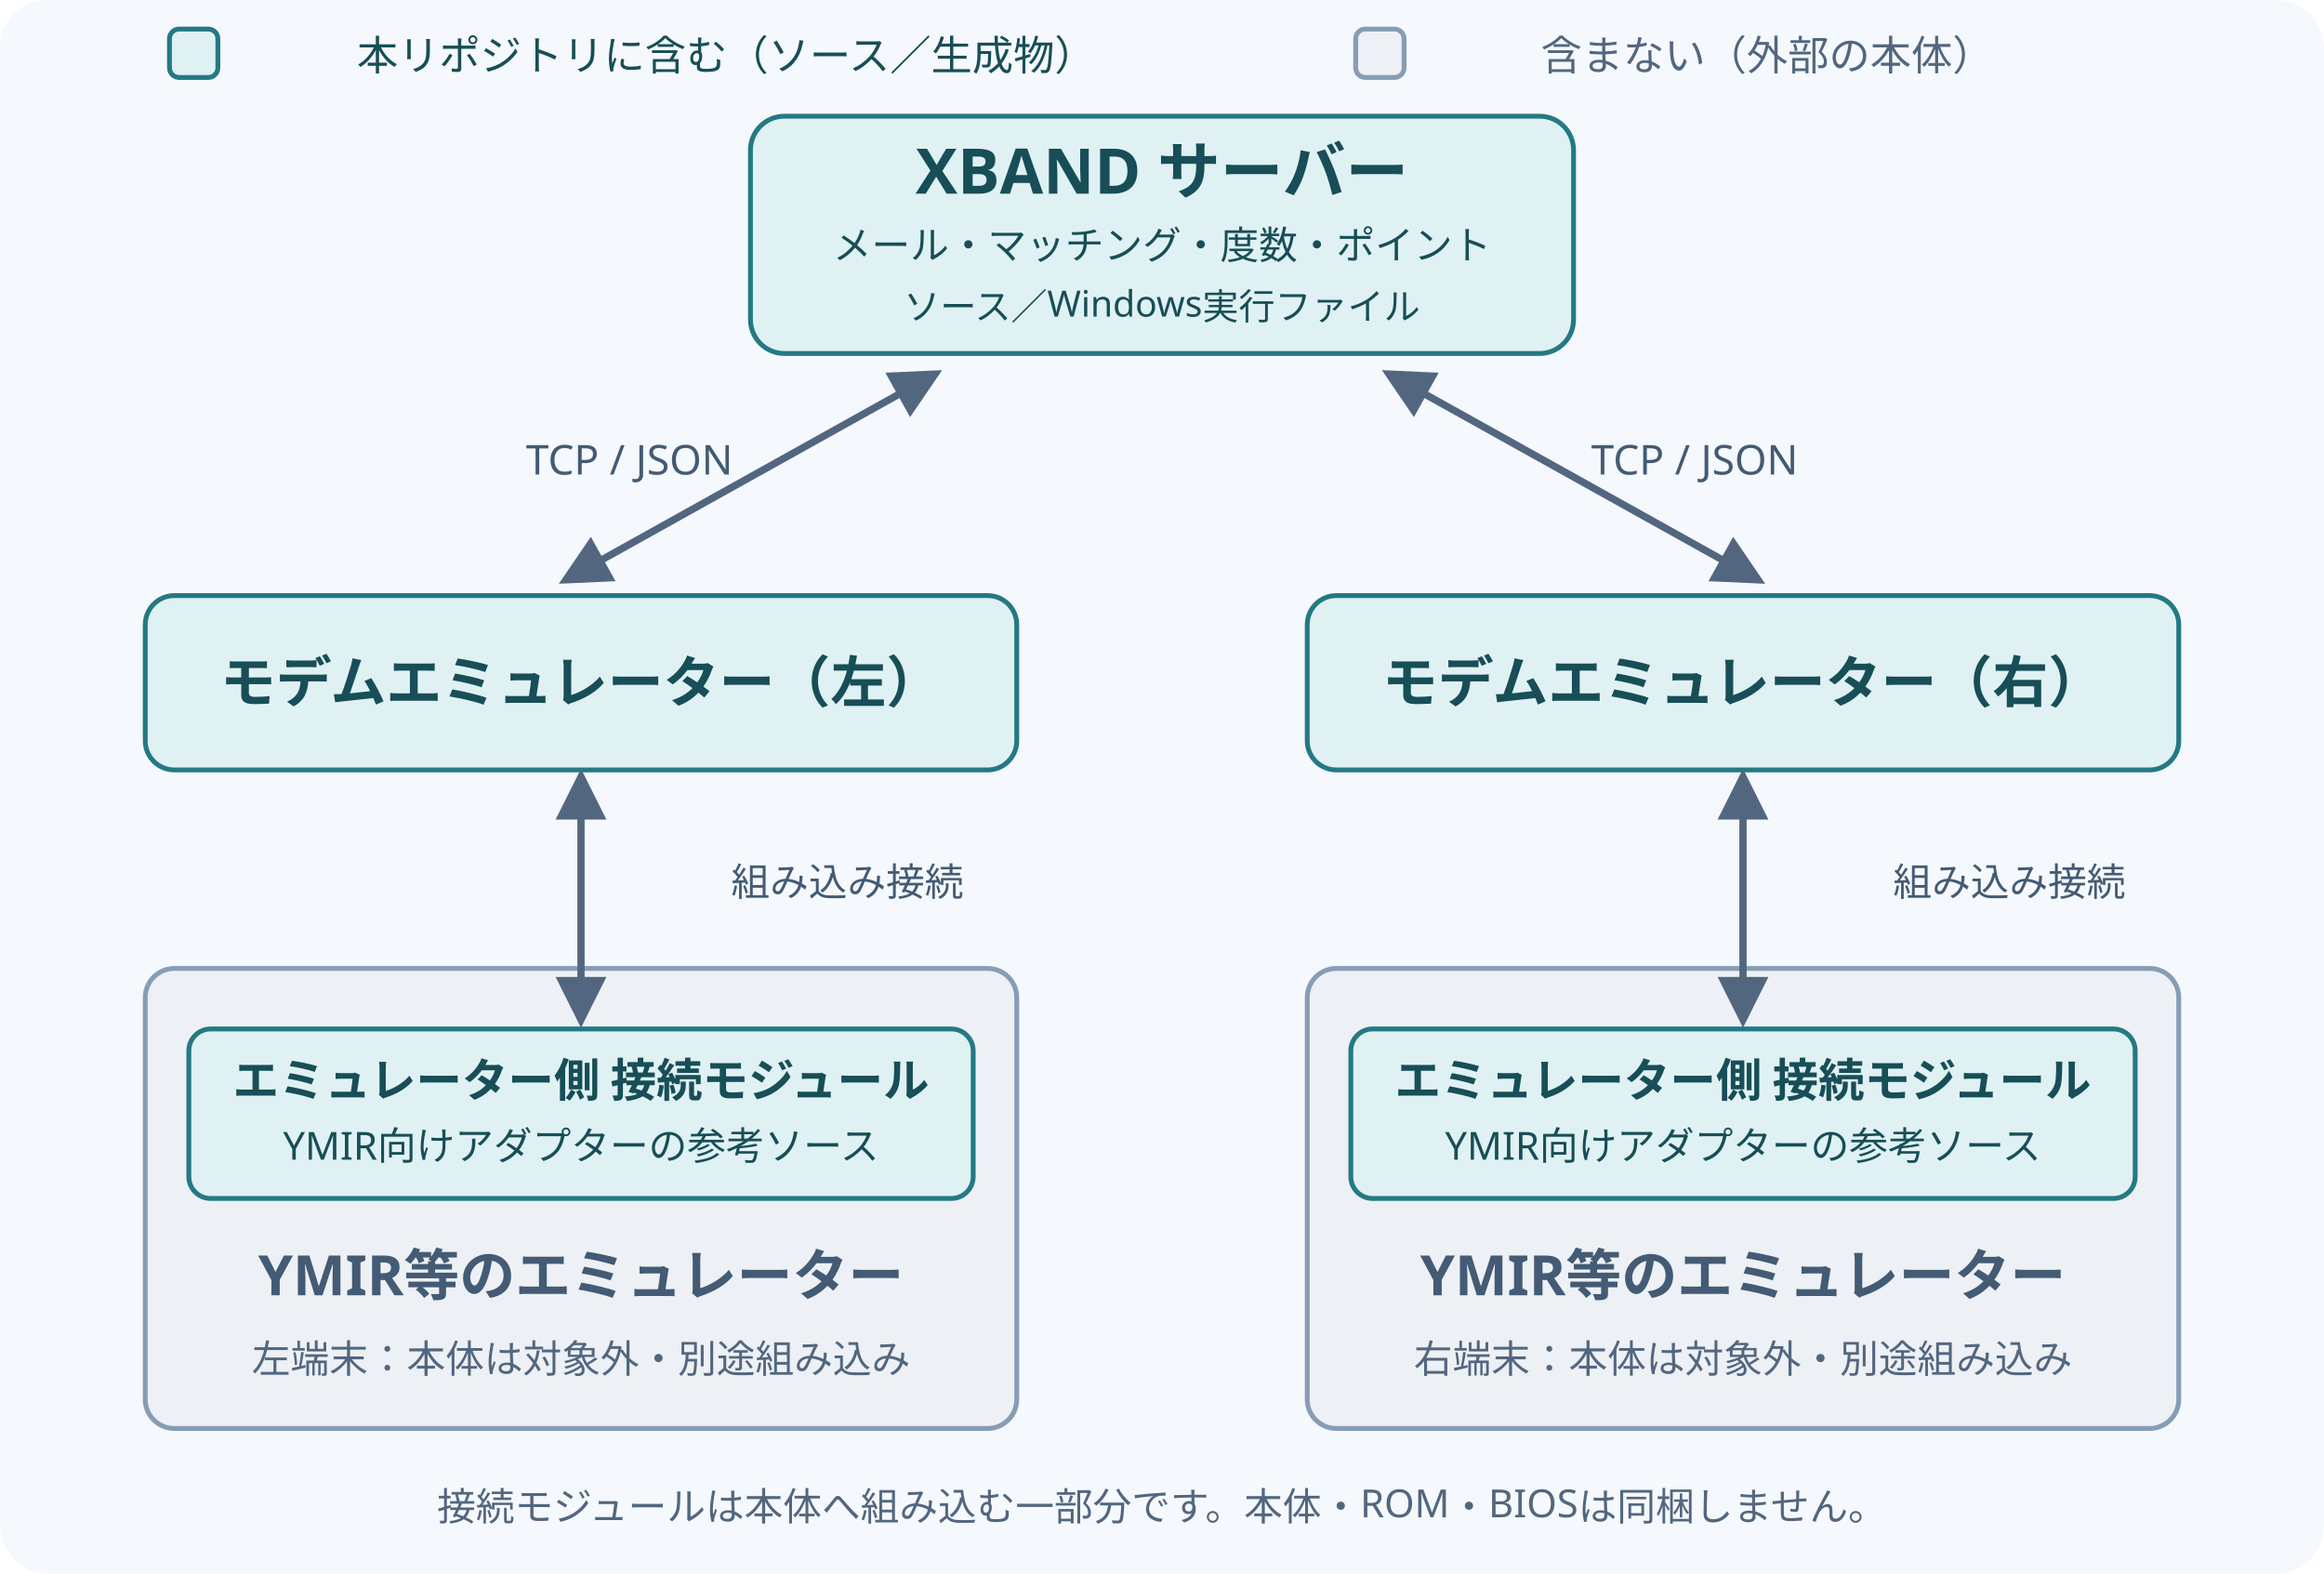
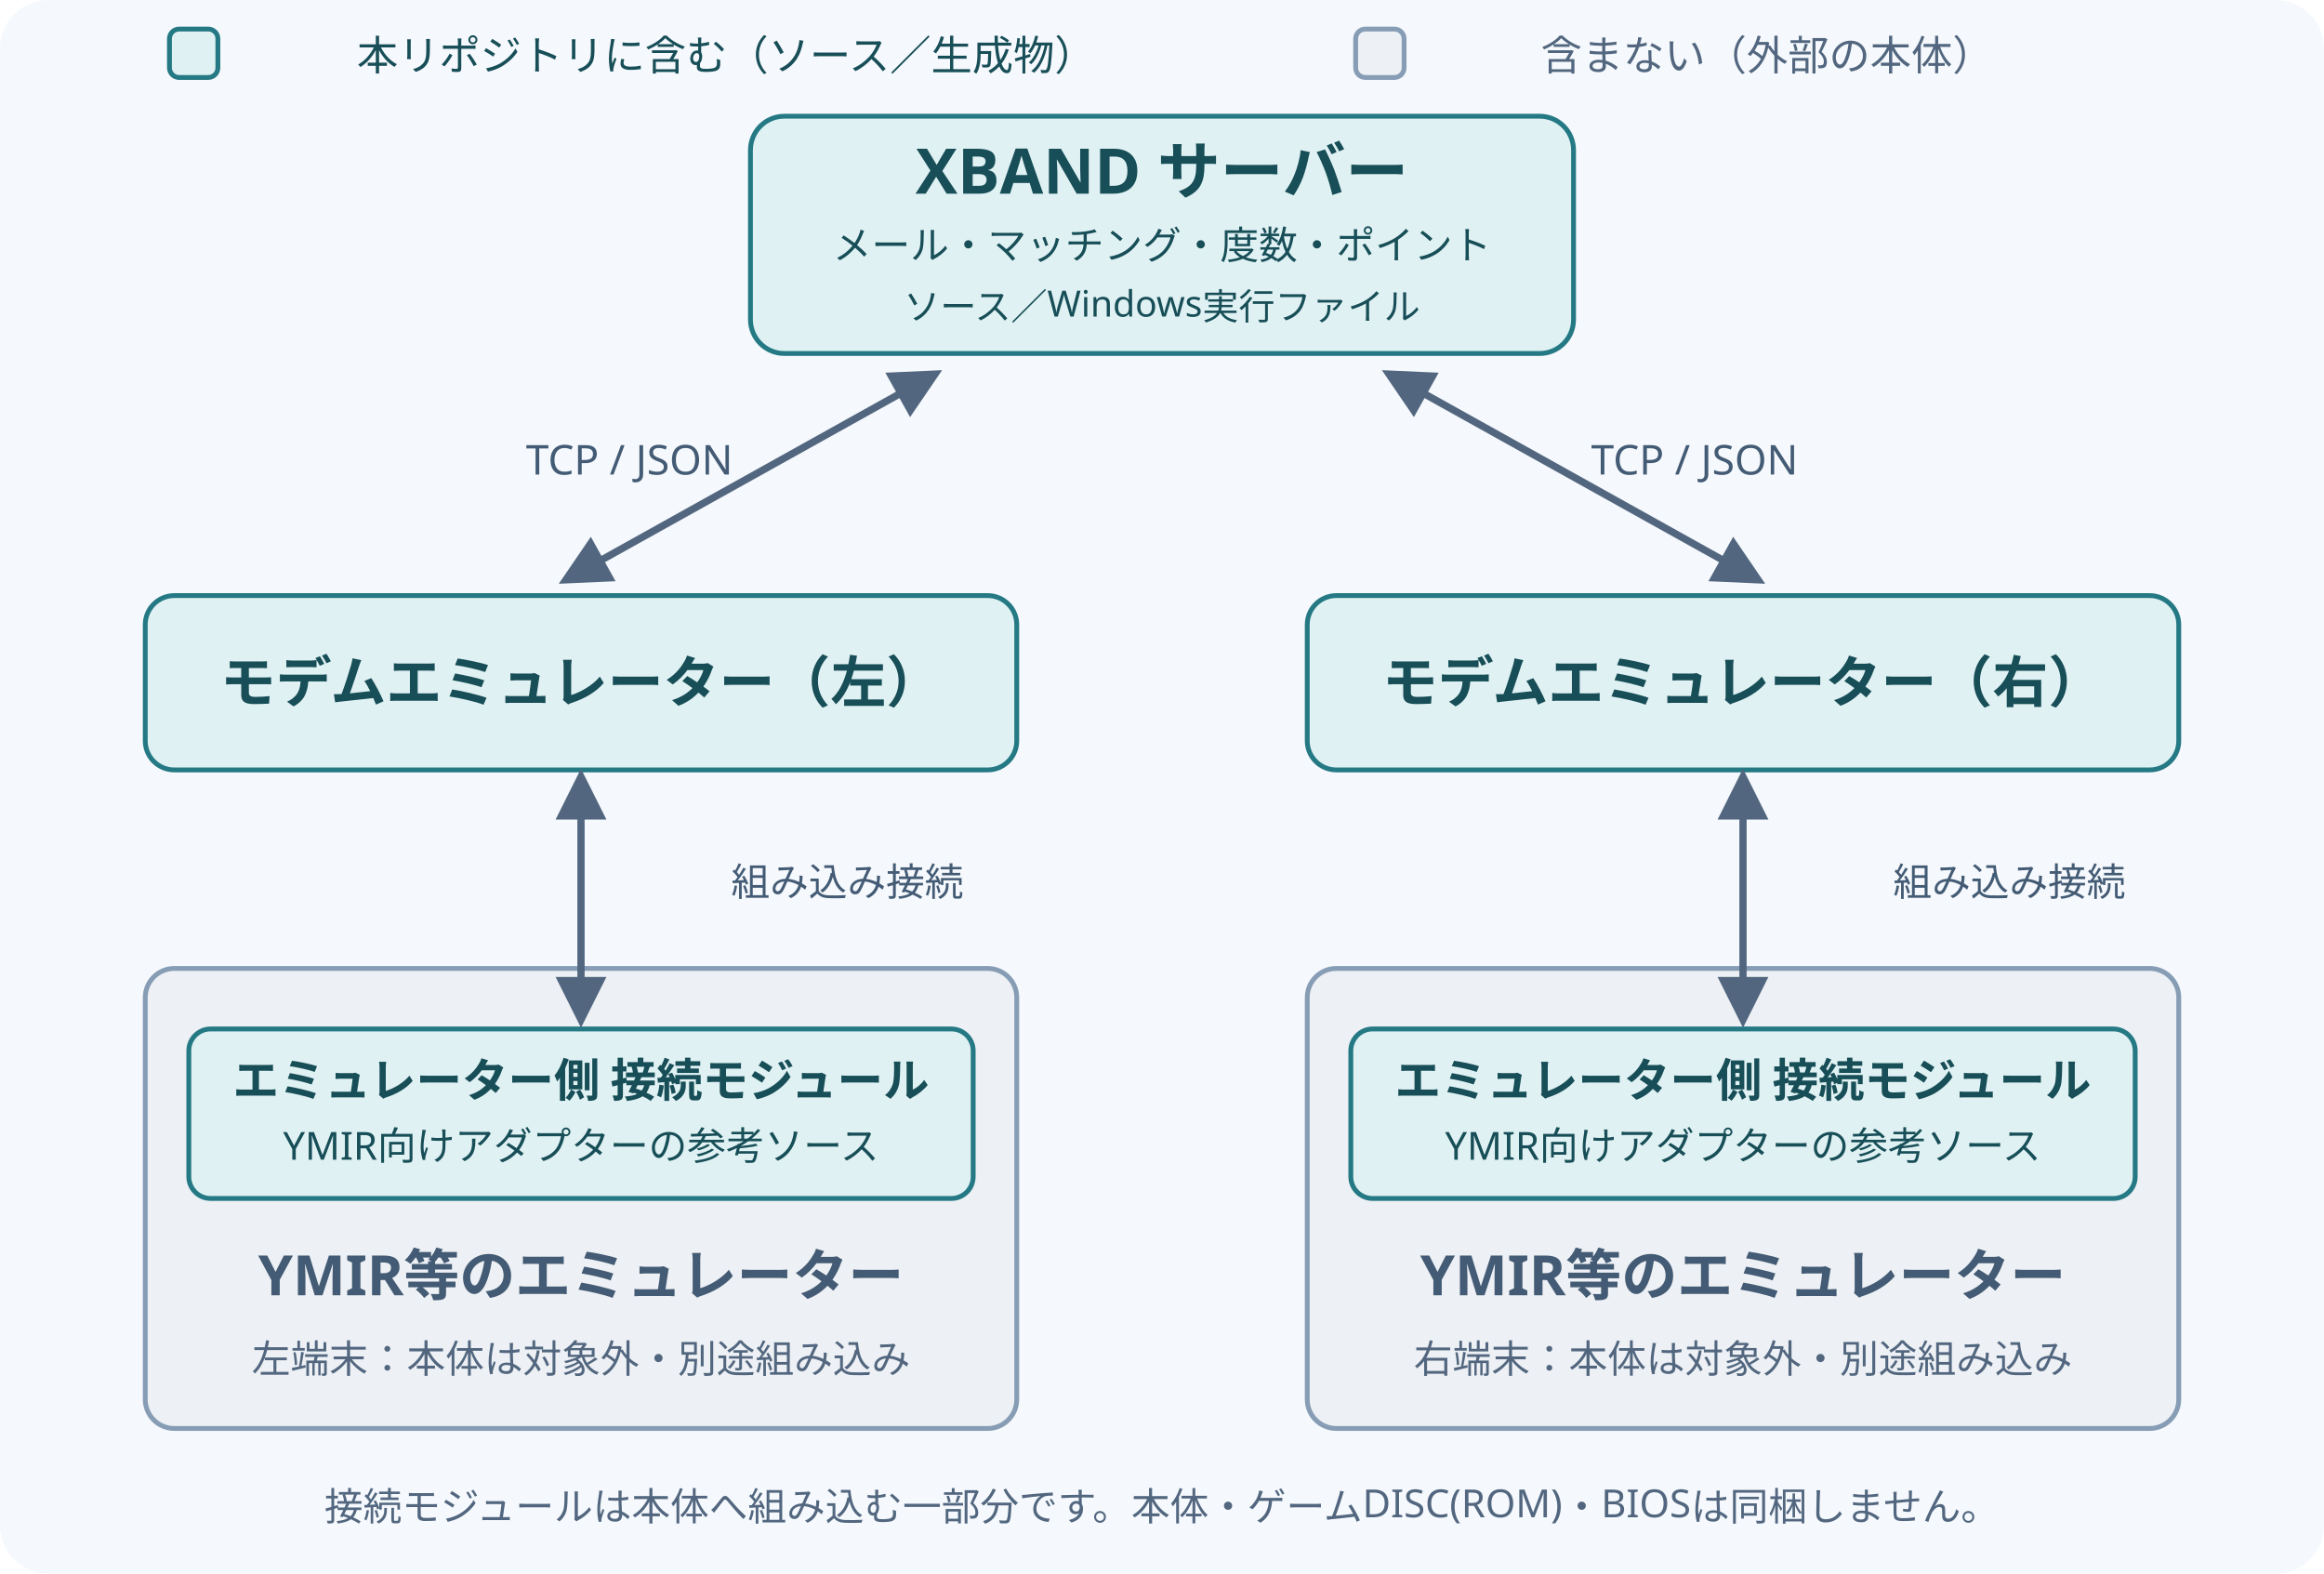
<svg xmlns="http://www.w3.org/2000/svg" width="960" height="650" viewBox="0 0 960 650" role="img" aria-labelledby="title description">
  <defs>
    <marker id="arrow" viewBox="0 0 10 10" refX="5" refY="5" markerWidth="7" markerHeight="7" orient="auto-start-reverse">
      <path d="M 0 0 L 10 5 L 0 10 z" fill="#52677f" />
    </marker>
  </defs>
  <rect width="960" height="650" rx="20" fill="#f5f8fc" />
  <g font-family="'Yu Gothic', 'Meiryo', 'Noto Sans JP', sans-serif" text-anchor="middle">
    <rect x="70" y="12" width="20" height="20" rx="4" fill="#e0f1f3" stroke="#247984" stroke-width="2" />
    <text x="300" y="29" fill="#174e57" font-size="17">本リポジトリに含む（ソース／生成物）</text>
    <rect x="560" y="12" width="20" height="20" rx="4" fill="#edf0f4" stroke="#879db5" stroke-width="2" />
    <text x="730" y="29" fill="#52677f" font-size="17">含まない（外部の本体）</text>
    <rect x="310" y="48" width="340" height="98" rx="14" fill="#e0f1f3" stroke="#247984" stroke-width="2" />
    <text x="480" y="80" fill="#174e57" font-size="26" font-weight="700">XBAND サーバー</text>
    <text x="480" y="107" fill="#174e57" font-size="16">メール・マッチング・度数・ポイント</text>
    <text x="480" y="132" fill="#174e57" font-size="15">ソース／Windows実行ファイル</text>
    <text x="260" y="196" fill="#435b74" font-size="17">TCP / JSON</text>
    <text x="700" y="196" fill="#435b74" font-size="17">TCP / JSON</text>
    <rect x="60" y="246" width="360" height="72" rx="12" fill="#e0f1f3" stroke="#247984" stroke-width="2" />
    <rect x="540" y="246" width="360" height="72" rx="12" fill="#e0f1f3" stroke="#247984" stroke-width="2" />
    <text x="240" y="290" fill="#174e57" font-size="23" font-weight="700">モデムエミュレーター（左）</text>
    <text x="720" y="290" fill="#174e57" font-size="23" font-weight="700">モデムエミュレーター（右）</text>
    <text x="350" y="370" fill="#435b74" font-size="16">組み込み接続</text>
    <text x="830" y="370" fill="#435b74" font-size="16">組み込み接続</text>
    <rect x="60" y="400" width="360" height="190" rx="12" fill="#edf0f4" stroke="#879db5" stroke-width="2" />
    <rect x="540" y="400" width="360" height="190" rx="12" fill="#edf0f4" stroke="#879db5" stroke-width="2" />
    <rect x="78" y="425" width="324" height="70" rx="9" fill="#e0f1f3" stroke="#247984" stroke-width="2" />
    <rect x="558" y="425" width="324" height="70" rx="9" fill="#e0f1f3" stroke="#247984" stroke-width="2" />
    <text x="240" y="453" fill="#174e57" font-size="19" font-weight="700">エミュレーター側 接続モジュール</text>
    <text x="720" y="453" fill="#174e57" font-size="19" font-weight="700">エミュレーター側 接続モジュール</text>
    <text x="240" y="479" fill="#174e57" font-size="16">YMIR向けアダプターの参考ソース</text>
    <text x="720" y="479" fill="#174e57" font-size="16">YMIR向けアダプターの参考ソース</text>
    <text x="240" y="535" fill="#435b74" font-size="23" font-weight="700">YMIR等のエミュレーター</text>
    <text x="720" y="535" fill="#435b74" font-size="23" font-weight="700">YMIR等のエミュレーター</text>
    <text x="240" y="567" fill="#52677f" font-size="16">左端末：本体は対象外・別途組み込み</text>
    <text x="720" y="567" fill="#52677f" font-size="16">右端末：本体は対象外・別途組み込み</text>
-     <text x="480" y="628" fill="#52677f" font-size="16">接続モジュールは本体へ組み込む一部分です。本体・ROM・BIOSは同梱しません。</text>
+     <text x="480" y="628" fill="#52677f" font-size="16">接続モジュールは本体へ組み込む一部分です。本体・ゲームDISC(ROM)・BIOSは同梱しません。</text>
  </g>
  <g fill="none" stroke="#52677f" stroke-width="3" marker-start="url(#arrow)" marker-end="url(#arrow)">
    <path d="M 380 158 L 240 236" />
    <path d="M 580 158 L 720 236" />
    <path d="M 240 328 L 240 414" />
    <path d="M 720 328 L 720 414" />
  </g>
</svg>
